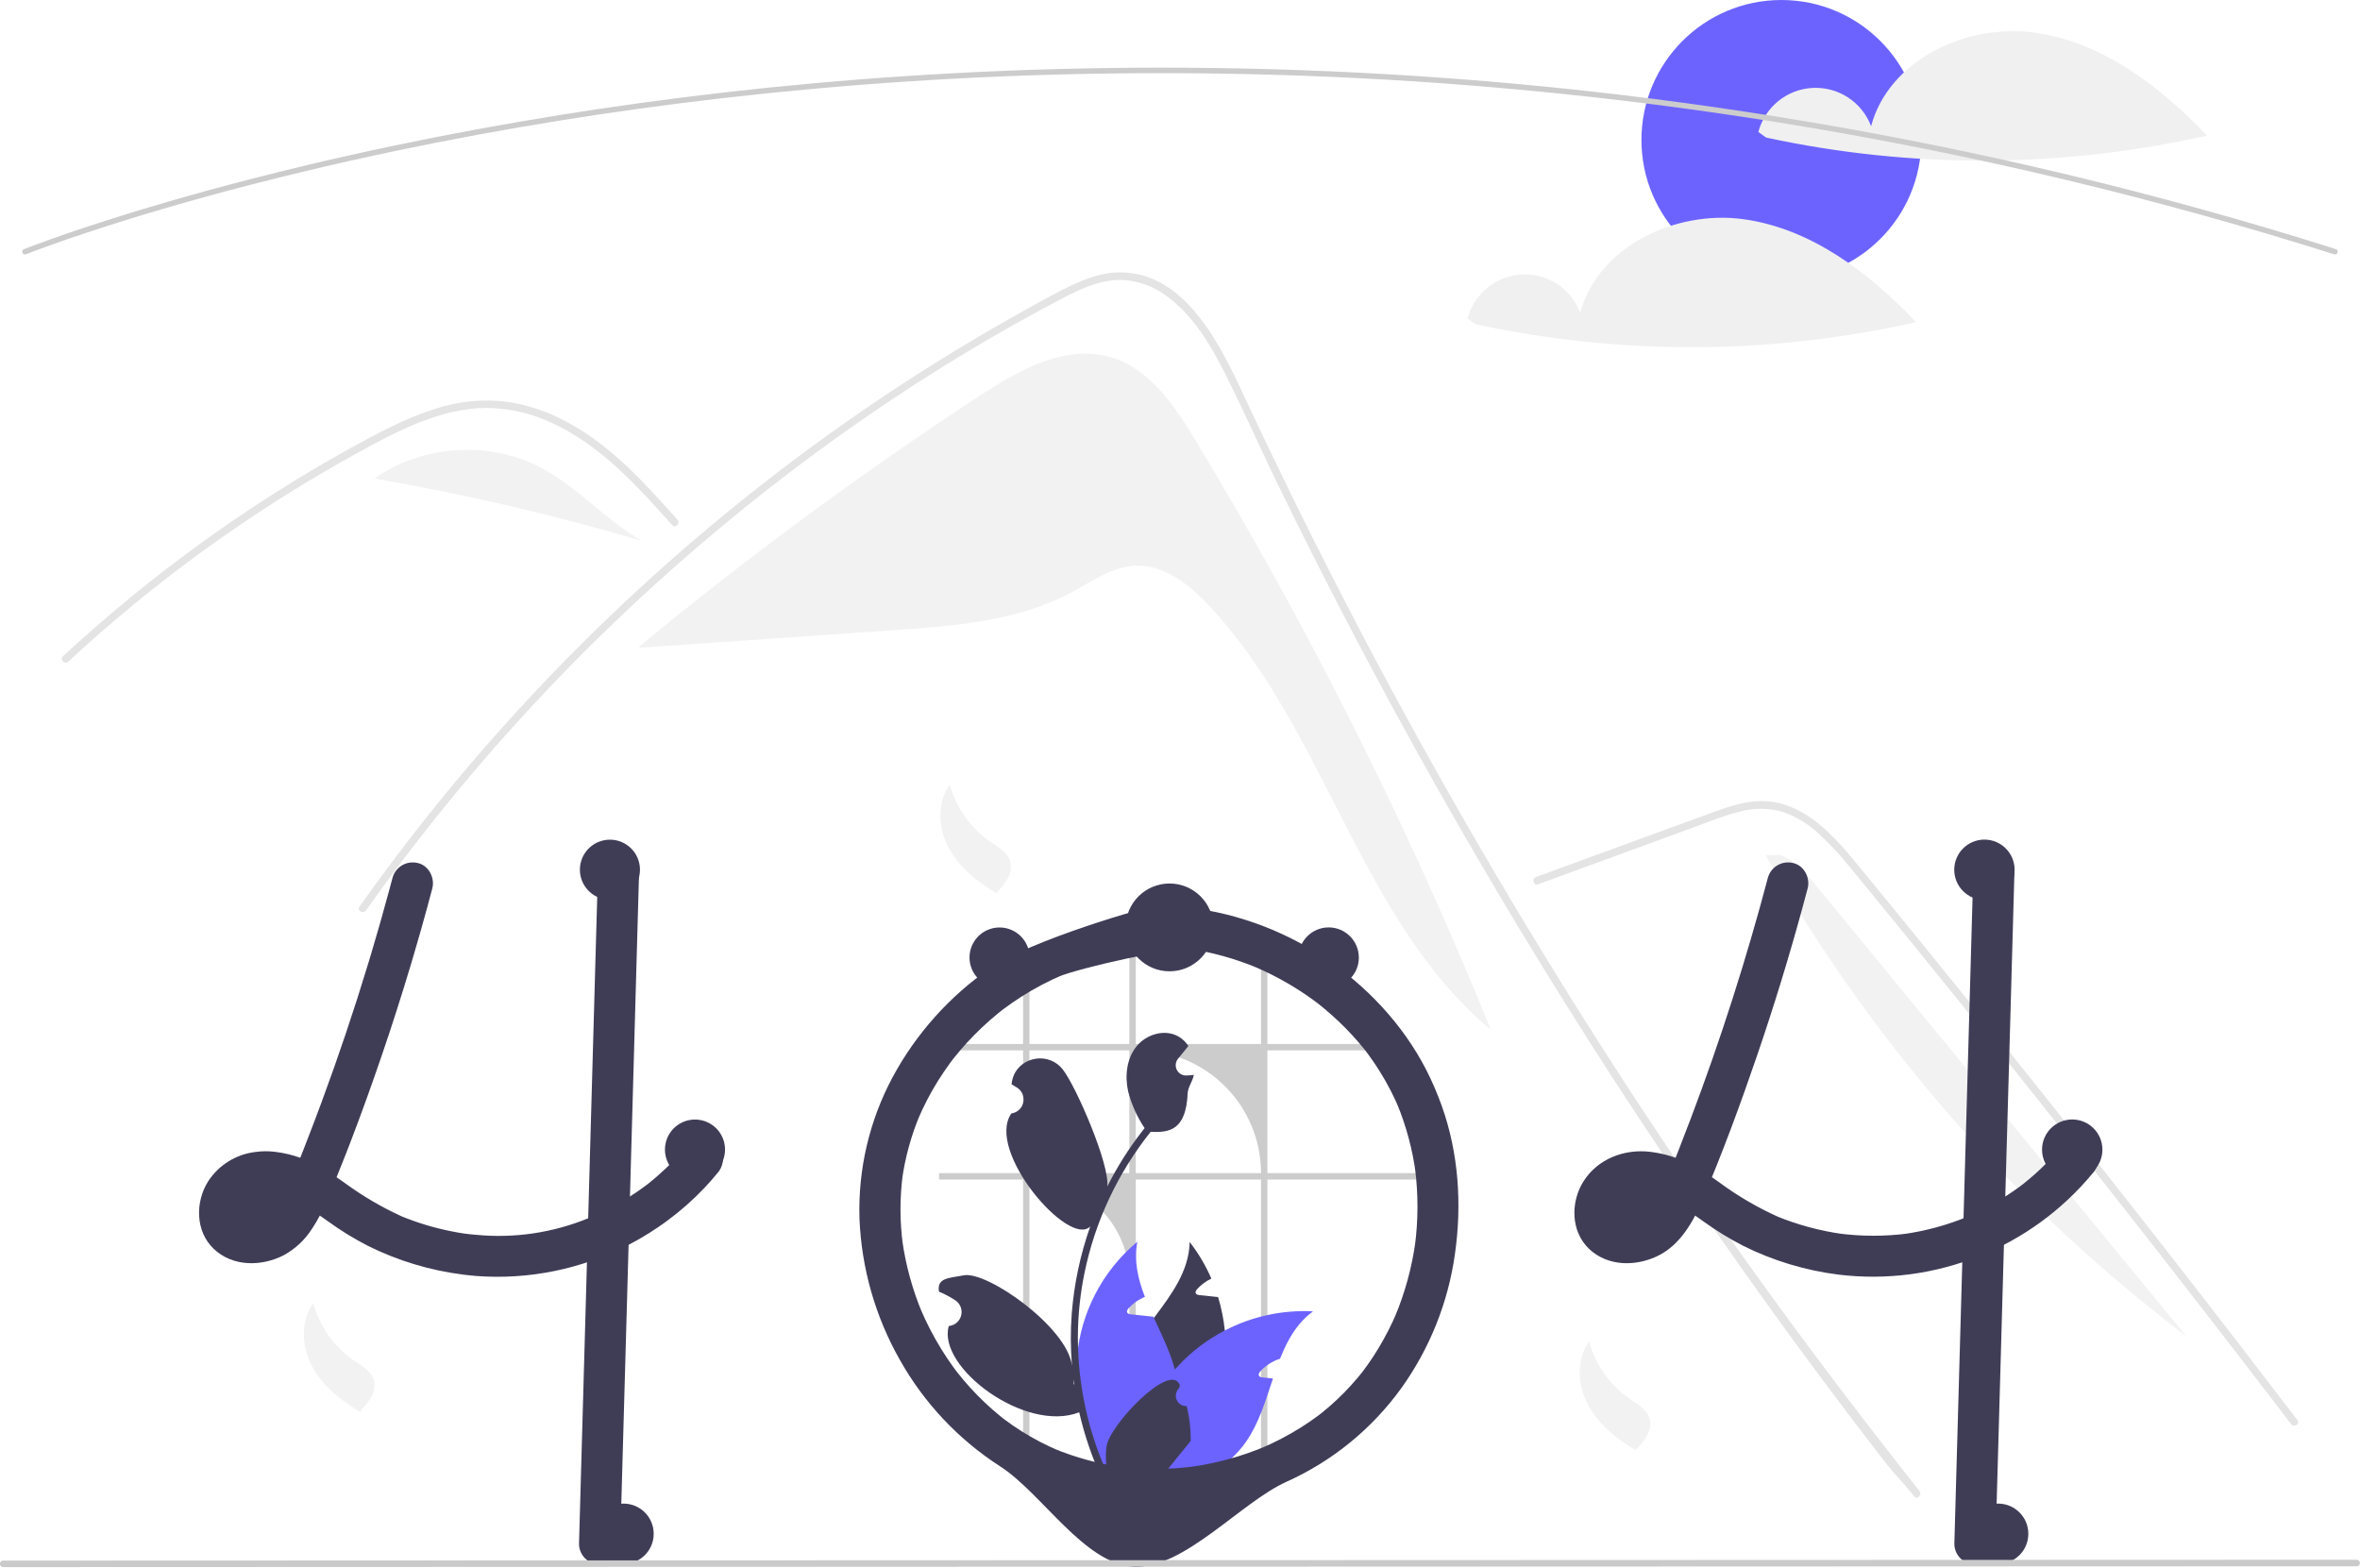
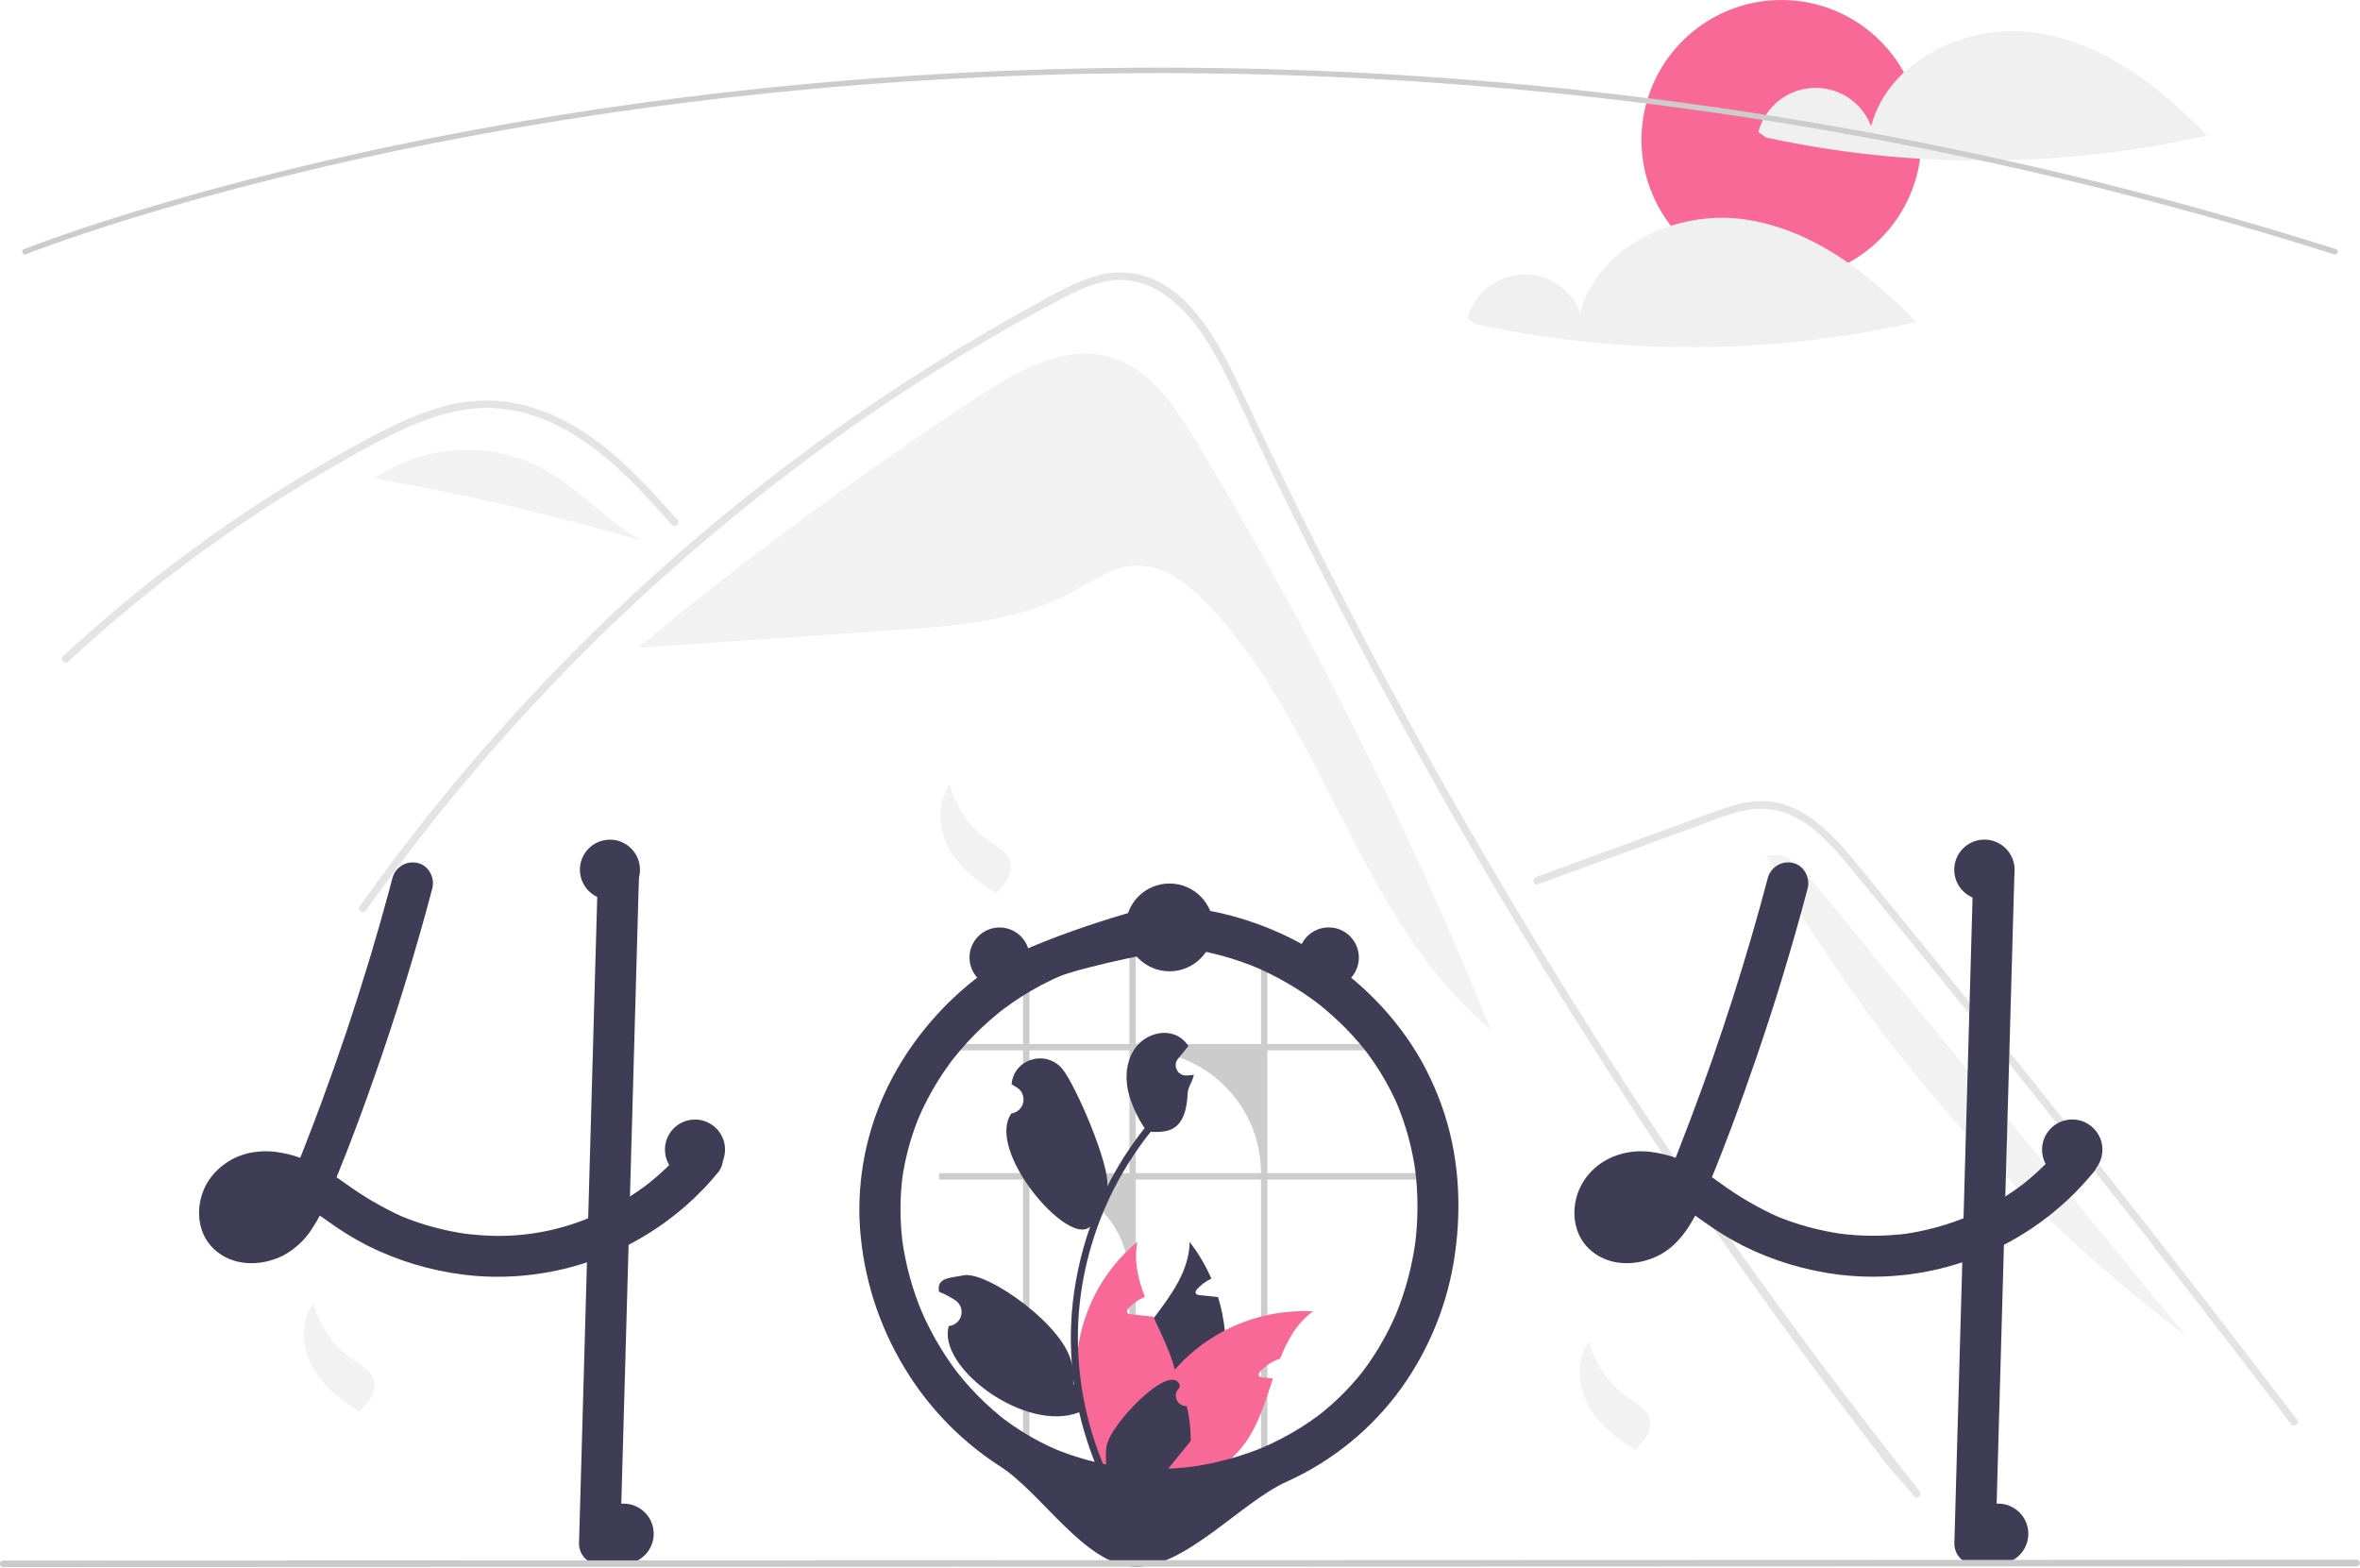
<svg xmlns="http://www.w3.org/2000/svg" data-name="Layer 1" width="860.131" height="571.148" viewBox="0 0 860.131 571.148">
  <path d="M605.67,324.953c-7.669-12.684-16.757-26.228-30.99-30.37-16.482-4.796-33.413,4.732-47.775,14.135a1392.157,1392.157,0,0,0-123.893,91.283l.043.492q46.226-3.188,92.451-6.376c22.265-1.535,45.296-3.283,64.972-13.816,7.467-3.997,14.745-9.336,23.206-9.708,10.512-.462,19.677,6.879,26.88,14.549,42.607,45.371,54.937,114.754,102.738,154.616A1516.995,1516.995,0,0,0,605.67,324.953Z" transform="translate(-169.9343 -164.426)" fill="#f2f2f2" />
  <path d="M867.571,709.781c-4.712-5.95-6.637-7.343-11.285-13.348q-56.764-73.416-106.708-151.792-33.924-53.23-64.483-108.504-14.549-26.278-28.3-52.969-10.67-20.695-20.865-41.638c-1.944-3.988-3.832-7.994-5.711-12.009-4.428-9.442-8.773-18.93-13.439-28.244-5.317-10.616-11.789-21.745-21.553-28.877a29.405,29.405,0,0,0-15.319-5.895c-7.948-.513-15.282,2.769-22.176,6.353-50.439,26.301-97.659,59.276-140.37,96.798A730.778,730.778,0,0,0,303.322,496.247c-1.008,1.439-3.392.064-2.374-1.384q6.009-8.498,12.257-16.813A734.817,734.817,0,0,1,500.805,303.064q18.248-11.826,37.183-22.542c6.362-3.603,12.752-7.16,19.251-10.497,6.371-3.273,13.137-6.215,20.416-6.325,24.77-.385,37.595,27.667,46.405,46.542q4.153,8.911,8.406,17.766,16.075,33.621,33.387,66.628,10.685,20.379,21.837,40.52,34.707,62.718,73.779,122.897c34.506,53.143,68.737,100.089,108.046,149.785C870.596,709.213,868.662,711.175,867.571,709.781Z" transform="translate(-169.9343 -164.426)" fill="#e4e4e4" />
  <path d="M414.916,355.804c-1.439-1.604-2.869-3.209-4.318-4.813-11.422-12.633-23.679-25.118-39.364-32.361a57.11,57.11,0,0,0-23.927-5.546c-8.562.028-16.932,2.273-24.843,5.418-3.74,1.494-7.398,3.19-11.001,4.996-4.116,2.072-8.159,4.281-12.183,6.509q-11.331,6.27-22.368,13.091-21.961,13.572-42.546,29.216-10.671,8.113-20.902,16.758-9.516,8.031-18.646,16.492c-1.302,1.201-3.245-.743-1.944-1.943,1.604-1.494,3.227-2.979,4.85-4.446q6.875-6.215,13.971-12.193,12.939-10.918,26.549-20.993,21.163-15.676,43.783-29.225,11.304-6.765,22.918-12.963c2.338-1.247,4.703-2.466,7.096-3.621a113.116,113.116,0,0,1,16.868-6.866,60.006,60.006,0,0,1,25.476-2.503,66.327,66.327,0,0,1,23.505,8.131c15.401,8.608,27.346,21.919,38.97,34.909C418.033,355.171,416.099,357.124,414.916,355.804Z" transform="translate(-169.9343 -164.426)" fill="#e4e4e4" />
  <path d="M730.477,486.711l36.905-13.498,18.323-6.702c5.968-2.183,11.921-4.667,18.09-6.23a28.539,28.539,0,0,1,16.374.209,37.738,37.738,0,0,1,12.771,7.917,103.64,103.64,0,0,1,10.475,11.186c3.989,4.794,7.92,9.639,11.868,14.467q24.441,29.891,48.563,60.041,24.121,30.15,47.92,60.556,23.857,30.48,47.385,61.216,2.882,3.765,5.76,7.534c1.06,1.388,3.449.02,2.375-1.388Q983.582,650.974,959.549,620.184q-24.092-30.864-48.516-61.466-24.424-30.601-49.179-60.937-6.167-7.558-12.354-15.099c-3.48-4.241-6.92-8.527-10.736-12.474-7.005-7.245-15.758-13.648-26.234-13.822-6.16-.102-12.121,1.852-17.844,3.923-6.17,2.232-12.325,4.506-18.486,6.759l-37.163,13.592-9.291,3.398c-1.649.603-.937,3.262.731,2.652Z" transform="translate(-169.9343 -164.426)" fill="#e4e4e4" />
  <path d="M366.377,334.526c-18.754-9.639-42.771-7.751-60.005,4.291a855.847,855.847,0,0,1,97.371,22.726C390.46,353.759,380.07,341.563,366.377,334.526Z" transform="translate(-169.9343 -164.426)" fill="#f2f2f2" />
  <path d="M306.188,338.784l-3.61,2.935c1.221-1.027,2.491-1.99,3.795-2.901C306.311,338.807,306.249,338.795,306.188,338.784Z" transform="translate(-169.9343 -164.426)" fill="#f2f2f2" />
  <path d="M831.549,486.846c-3.633-4.422-7.56-9.052-12.994-10.848l-5.073.2A575.436,575.436,0,0,0,966.749,651.418Q899.149,569.132,831.549,486.846Z" transform="translate(-169.9343 -164.426)" fill="#f2f2f2" />
  <path d="M516.084,450.367A37.481,37.481,0,0,0,531.015,471.325c2.82,1.92,6.157,3.762,7.122,7.035a8.379,8.379,0,0,1-.874,6.15,24.884,24.884,0,0,1-3.861,5.041l-.137.512c-6.998-4.147-13.656-9.393-17.522-16.551s-4.406-16.539.341-23.145" transform="translate(-169.9343 -164.426)" fill="#f2f2f2" />
  <path d="M749.084,653.367A37.481,37.481,0,0,0,764.015,674.325c2.82,1.92,6.157,3.762,7.122,7.035a8.379,8.379,0,0,1-.874,6.15,24.884,24.884,0,0,1-3.861,5.041l-.137.512c-6.998-4.147-13.656-9.393-17.522-16.551s-4.406-16.539.341-23.145" transform="translate(-169.9343 -164.426)" fill="#f2f2f2" />
  <path d="M284.084,639.367A37.481,37.481,0,0,0,299.015,660.325c2.82,1.92,6.157,3.762,7.122,7.035a8.379,8.379,0,0,1-.874,6.15,24.884,24.884,0,0,1-3.861,5.041l-.137.512c-6.998-4.147-13.656-9.393-17.522-16.551s-4.406-16.539.341-23.145" transform="translate(-169.9343 -164.426)" fill="#f2f2f2" />
-   <circle cx="649.249" cy="51" r="51" fill="#6c63ff" />
+   <circle cx="649.249" cy="51" r="51" fill="#f96997" />
  <path d="M911.219,176.296c-24.717-3.341-52.935,10.019-59.341,34.124a21.597,21.597,0,0,0-41.094,2.109l2.83,2.027a372.275,372.275,0,0,0,160.659-.726C957.079,195.76,935.935,179.637,911.219,176.296Z" transform="translate(-169.9343 -164.426)" fill="#f0f0f0" />
  <path d="M805.219,244.296c-24.717-3.341-52.935,10.019-59.341,34.124a21.597,21.597,0,0,0-41.094,2.109l2.83,2.027a372.275,372.275,0,0,0,160.659-.726C851.079,263.76,829.935,247.637,805.219,244.296Z" transform="translate(-169.9343 -164.426)" fill="#f0f0f0" />
  <path d="M1020.946,257.154a.982.982,0,0,1-.302-.047C756.237,173.489,523.199,184.424,374.264,208.321c-20.269,3.251-40.591,7.006-60.404,11.161-5.058,1.06-10.306,2.195-15.597,3.378-6.319,1.407-12.554,2.856-18.532,4.306q-3.873.917-7.595,1.849c-3.758.928-7.572,1.895-11.66,2.957-4.568,1.178-9.209,2.413-13.797,3.672a.442.442,0,0,1-.051.015l0.0.001c-5.183,1.415-10.338,2.871-15.323,4.325-2.698.779-5.304,1.548-7.799,2.307-.279.077-.526.151-.776.228l-.536.163c-.311.095-.617.188-.924.275l-.02.006 0.0.001-.812.252c-.968.293-1.912.579-2.841.864-24.545,7.566-38.038,12.949-38.171,13.002a1,1,0,1,1-.744-1.856c.134-.053,13.693-5.463,38.328-13.058.932-.286,1.879-.572,2.85-.866l.754-.234c.026-.01.052-.018.078-.025.305-.087.61-.18.919-.273l.537-.163c.268-.081.531-.161.801-.235,2.479-.754,5.093-1.524,7.798-2.307,4.987-1.455,10.147-2.911,15.334-4.328.016-.006.033-.01.049-.015v-.001c4.604-1.263,9.263-2.503,13.845-3.685,4.094-1.063,7.915-2.032,11.68-2.962q3.738-.93,7.609-1.853c5.985-1.451,12.233-2.902,18.563-4.312,5.299-1.184,10.556-2.322,15.622-3.383,19.843-4.162,40.198-7.923,60.497-11.179C523.096,182.415,756.467,171.463,1021.246,255.201a1.0 1,0,0,1-.301,1.953Z" transform="translate(-169.9343 -164.426)" fill="#ccc" />
  <path d="M432.923,584.266a6.729,6.729,0,0,0-1.7-2.67,6.43,6.43,0,0,0-.92-.71c-2.61-1.74-6.51-2.13-8.99,0a5.81,5.81,0,0,0-.69.71q-1.11,1.365-2.28,2.67c-1.28,1.46-2.59,2.87-3.96,4.24-.39.38-.78.77-1.18,1.15-.23.23-.46.45-.69.67-.88.84-1.78,1.65-2.69,2.45-.48.43-.96.85-1.45,1.26-.73.61-1.46,1.22-2.2,1.81-.07.05-.14.1-.21.16-.02.01-.03.03-.05.04-.01,0-.02,0-.03.02a.179.179,0,0,0-.07.05c-.22.15-.37.25-.48.34.04-.02.08-.05.12-.07-.18.14-.37.28-.55.42-1.75,1.29-3.54,2.53-5.37,3.69a99.21,99.21,0,0,1-14.22,7.55c-.33.13-.67.27-1.01.4a85.97,85.97,0,0,1-40.85,6.02q-2.13-.165-4.26-.45c-1.64-.24-3.27-.53-4.89-.86a97.932,97.932,0,0,1-18.02-5.44,118.652,118.652,0,0,1-20.66-12.12c-1-.71-2.01-1.42-3.02-2.11,1.15-2.82,2.28-5.64,3.38-8.48.55-1.37,1.08-2.74,1.6-4.12,4.09-10.63,7.93-21.36,11.61-32.13q5.58-16.365,10.53-32.92.51-1.68.99-3.36,2.595-8.745,4.98-17.53c.15-.57.31-1.13.45-1.7q.69-2.52,1.35-5.04c1-3.79-1.26-8.32-5.24-9.23a7.634,7.634,0,0,0-9.22,5.24c-.43,1.62-.86,3.23-1.3,4.85q-3.165,11.745-6.66,23.41-.51,1.68-1.02,3.36-7.71,25.41-16.93,50.31-1.11,3.015-2.25,6.01c-.37.98-.74,1.96-1.12,2.94-.73,1.93-1.48,3.86-2.23,5.79-.43,1.13-.87,2.26-1.31,3.38-.29.71-.57,1.42-.85,2.12a41.809,41.809,0,0,0-8.81-2.12l-.48-.06a27.397,27.397,0,0,0-7.01.06,23.914,23.914,0,0,0-17.24,10.66c-4.77,7.51-4.71,18.25,1.98,24.63,6.89,6.57,17.32,6.52,25.43,2.41a28.351,28.351,0,0,0,10.52-9.86,50.569,50.569,0,0,0,2.74-4.65c.21.14.42.28.63.43.8.56,1.6,1.13,2.39,1.69a111.738,111.738,0,0,0,14.51,8.91,108.359,108.359,0,0,0,34.62,10.47c.27.03.53.07.8.1,1.33.17,2.67.3,4.01.41a103.782,103.782,0,0,0,55.58-11.36q2.175-1.125,4.31-2.36,3.315-1.92,6.48-4.08c1.15-.78,2.27-1.57,3.38-2.4a101.042,101.042,0,0,0,13.51-11.95q2.355-2.475,4.51-5.11a8.061,8.061,0,0,0,2.2-5.3A7.564,7.564,0,0,0,432.923,584.266Zm-165.59,23.82c.21-.15.42-.31.62-.47C267.893,607.766,267.603,607.936,267.333,608.086Zm3.21-3.23c-.23.26-.44.52-.67.78a23.366,23.366,0,0,1-2.25,2.2c-.11.1-.23.2-.35.29a.01.01,0,0,0-.01.01,3.804,3.804,0,0,0-.42.22q-.645.39-1.32.72a17.005,17.005,0,0,1-2.71.75,16.799,16.799,0,0,1-2.13.02h-.02a14.823,14.823,0,0,1-1.45-.4c-.24-.12-.47-.26-.7-.4-.09-.08-.17-.16-.22-.21a2.44,2.44,0,0,1-.27-.29.01.01,0,0,0-.01-.01c-.11-.2-.23-.4-.34-.6a.031.031,0,0,1-.01-.02c-.08-.25-.15-.51-.21-.77a12.511,12.511,0,0,1,.01-1.37,13.467,13.467,0,0,1,.54-1.88,11.068,11.068,0,0,1,.69-1.26c.02-.04.12-.2.23-.38.01-.01.01-.01.01-.02.15-.17.3-.35.46-.51.27-.3.56-.56.85-.83a18.022,18.022,0,0,1,1.75-1.01,19.481,19.481,0,0,1,2.93-.79,24.989,24.989,0,0,1,4.41.04,30.301,30.301,0,0,1,4.1,1.01,36.945,36.945,0,0,1-2.77,4.54C270.623,604.746,270.583,604.806,270.543,604.856Zm-11.12-3.29a2.18,2.18,0,0,1-.31.39A1.409,1.409,0,0,1,259.423,601.566Z" transform="translate(-169.9343 -164.426)" fill="#3f3d56" />
  <path d="M402.863,482.136q-.135,4.71-.27,9.42-.285,10.455-.59,20.92-.315,11.775-.66,23.54-.165,6.075-.34,12.15-.465,16.365-.92,32.72c-.03,1.13-.07,2.25-.1,3.38q-.225,8.115-.45,16.23-.255,8.805-.5,17.61-.18,6.6-.37,13.21-1.35,47.895-2.7,95.79a7.648,7.648,0,0,1-7.5,7.5,7.561,7.561,0,0,1-7.5-7.5q.75-26.94,1.52-53.88.675-24.36,1.37-48.72.225-8.025.45-16.06.345-12.09.68-24.18c.03-1.13.07-2.25.1-3.38.02-.99.05-1.97.08-2.96q.66-23.475,1.32-46.96.27-9.24.52-18.49.3-10.545.6-21.08c.09-3.09.17-6.17.26-9.26a7.648,7.648,0,0,1,7.5-7.5A7.561,7.561,0,0,1,402.863,482.136Z" transform="translate(-169.9343 -164.426)" fill="#3f3d56" />
  <path d="M814.291,484.217a893.238,893.238,0,0,1-28.161,87.941c-3.007,7.946-6.083,15.877-9.371,23.712l.756-1.792a54.583,54.583,0,0,1-5.59,10.612q-.229.321-.467.636,1.166-1.49.443-.589c-.254.301-.505.602-.768.895a23.664,23.664,0,0,1-2.249,2.203q-.301.258-.612.504l.938-.729c-.109.257-.873.597-1.111.743a18.254,18.254,0,0,1-2.405,1.219l1.792-.756a19.086,19.086,0,0,1-4.231,1.161l1.994-.268a17.021,17.021,0,0,1-4.298.046l1.994.268a14.002,14.002,0,0,1-3.405-.917l1.792.756a12.012,12.012,0,0,1-1.679-.896c-.271-.177-1.105-.809-.015.025,1.133.866.146.074-.088-.156-.194-.192-.37-.4-.56-.595-.882-.905.996,1.557.397.499a18.182,18.182,0,0,1-.878-1.637l.756,1.792a11.925,11.925,0,0,1-.728-2.651l.268,1.994a13.651,13.651,0,0,1-.003-3.405l-.268,1.994a15.964,15.964,0,0,1,.995-3.68l-.756,1.792a16.729,16.729,0,0,1,1.178-2.298,6.729,6.729,0,0,1,.729-1.071c.049.016-1.269,1.513-.569.757.183-.198.354-.406.539-.602.296-.314.614-.601.926-.898,1.045-.994-1.462.966-.257.179a19.049,19.049,0,0,1,2.749-1.499l-1.792.756a20.311,20.311,0,0,1,4.995-1.34l-1.994.268a25.628,25.628,0,0,1,6.461.076l-1.994-.268a33.211,33.211,0,0,1,7.892,2.22l-1.792-.756c5.39,2.314,10.163,5.749,14.928,9.118a111.95,111.95,0,0,0,14.506,8.906,108.388,108.388,0,0,0,34.622,10.474,103.933,103.933,0,0,0,92.586-36.752,8.078,8.078,0,0,0,2.197-5.303,7.632,7.632,0,0,0-2.197-5.303c-2.752-2.526-7.949-3.239-10.607,0a95.636,95.636,0,0,1-8.107,8.727q-2.017,1.914-4.142,3.71-1.214,1.026-2.461,2.011c-.393.311-1.619,1.138.263-.197-.431.306-.845.64-1.271.955a99.269,99.269,0,0,1-20.332,11.565l1.792-.756a96.836,96.836,0,0,1-24.171,6.622l1.994-.268a97.643,97.643,0,0,1-25.754-.038l1.994.268a99.8,99.8,0,0,1-24.857-6.77l1.792.756a116.025,116.025,0,0,1-21.736-12.591,86.877,86.877,0,0,0-11.113-6.994,42.824,42.824,0,0,0-14.438-4.389c-9.439-1.111-19.057,2.566-24.246,10.72-4.776,7.505-4.714,18.244,1.974,24.625,6.888,6.572,17.318,6.517,25.436,2.406,7.817-3.959,12.513-12.185,15.815-19.942,7.431-17.455,14.01-35.314,20.14-53.263q9.097-26.637,16.499-53.813.917-3.366,1.807-6.739c1.001-3.789-1.261-8.32-5.238-9.226a7.633,7.633,0,0,0-9.226,5.238Z" transform="translate(-169.9343 -164.426)" fill="#3f3d56" />
  <path d="M889.124,482.136l-2.7,95.793-2.685,95.294-1.518,53.884a7.565,7.565,0,0,0,7.5,7.5,7.649,7.649,0,0,0,7.5-7.5l2.7-95.793,2.685-95.294,1.518-53.884a7.565,7.565,0,0,0-7.5-7.5,7.649,7.649,0,0,0-7.5,7.5Z" transform="translate(-169.9343 -164.426)" fill="#3f3d56" />
  <path d="M629.526,700.361h2.329V594.319h54.329v-2.323H631.855V547.252H673.81q-.923-1.173-1.899-2.317H631.855V515.382c-.77-.328-1.547-.645-2.329-.944V544.935h-45.652V507.07c-.782.036-1.553.09-2.329.155v37.71h-36.42V516.684c-.782.346-1.553.711-2.317,1.093V544.935h-30.616v2.317h30.616v44.744h-30.616v2.323h30.616V700.361h2.317V594.319a36.413,36.413,0,0,1,36.42,36.42v69.622h2.329V594.319h45.652Zm-84.401-108.365V547.252h36.42v44.744Zm38.749,0V547.252h.914a44.741,44.741,0,0,1,44.738,44.744Z" transform="translate(-169.9343 -164.426)" opacity="0.2" />
  <path d="M615.303,668.566a63.059,63.059,0,0,1-20.05,33.7c-.74.64-1.48,1.26-2.25,1.87q-2.805.255-5.57.52c-1.53.14-3.04.29-4.54.43l-.27.03-.19-1.64-.76-6.64a37.623,37.623,0,0,1-3.3-32.44c2.64-7.12,7.42-13.41,12.12-19.65,6.49-8.62,12.8-17.14,13.03-27.65a60.544,60.544,0,0,1,7.9,13.33,16.432,16.432,0,0,0-5.12,3.77c-.41.45-.82,1.08-.54,1.62.24.46.84.57,1.36.63,1.25.13,2.51.26,3.76.39,1,.11,2,.21,3,.32a63.99,63.99,0,0,1,2.45,12.18A61.189,61.189,0,0,1,615.303,668.566Z" transform="translate(-169.9343 -164.426)" fill="#3f3d56" />
-   <path d="M648.503,642.356c-5.9,4.29-9.35,10.46-12.03,17.26a16.628,16.628,0,0,0-7.17,4.58c-.41.45-.82,1.08-.54,1.62.24.46.84.57,1.36.63,1.25.13,2.51.26,3.76.39-2.68,8.04-5.14,16.36-9.88,23.15a36.989,36.989,0,0,1-12.03,10.91,38.492,38.492,0,0,1-4.02,1.99q-7.62.585-14.95,1.25-2.805.255-5.57.52c-1.53.14-3.04.29-4.54.43q-.015-.825,0-1.65a63.304,63.304,0,0,1,15.25-39.86c.45-.52.91-1.03,1.38-1.54a61.792,61.792,0,0,1,16.81-12.7A62.654,62.654,0,0,1,648.503,642.356Z" transform="translate(-169.9343 -164.426)" fill="#6c63ff" />
-   <path d="M589.163,699.526l-1.15,3.4-.58,1.73c-1.53.14-3.04.29-4.54.43l-.27.03c-1.66.17-3.31.34-4.96.51-.43-.5-.86-1.01-1.28-1.53a62.03,62.03,0,0,1,8.07-87.11c-1.32,6.91.22,13.53,2.75,20.1-.27.11-.53.22-.78.34a16.432,16.432,0,0,0-5.12,3.77c-.41.45-.82,1.08-.54,1.62.24.46.84.57,1.36.63,1.25.13,2.51.26,3.76.39,1,.11,2,.21,3,.32q.705.075,1.41.15c.07.15.13.29.2.44,2.85,6.18,5.92,12.39,7.65,18.83a43.666,43.666,0,0,1,1.02,4.91A37.604,37.604,0,0,1,589.163,699.526Z" transform="translate(-169.9343 -164.426)" fill="#6c63ff" />
+   <path d="M648.503,642.356c-5.9,4.29-9.35,10.46-12.03,17.26a16.628,16.628,0,0,0-7.17,4.58c-.41.45-.82,1.08-.54,1.62.24.46.84.57,1.36.63,1.25.13,2.51.26,3.76.39-2.68,8.04-5.14,16.36-9.88,23.15a36.989,36.989,0,0,1-12.03,10.91,38.492,38.492,0,0,1-4.02,1.99q-7.62.585-14.95,1.25-2.805.255-5.57.52c-1.53.14-3.04.29-4.54.43q-.015-.825,0-1.65a63.304,63.304,0,0,1,15.25-39.86c.45-.52.91-1.03,1.38-1.54a61.792,61.792,0,0,1,16.81-12.7A62.654,62.654,0,0,1,648.503,642.356Z" transform="translate(-169.9343 -164.426)" fill="#f96997" />
+   <path d="M589.163,699.526l-1.15,3.4-.58,1.73c-1.53.14-3.04.29-4.54.43l-.27.03c-1.66.17-3.31.34-4.96.51-.43-.5-.86-1.01-1.28-1.53a62.03,62.03,0,0,1,8.07-87.11c-1.32,6.91.22,13.53,2.75,20.1-.27.11-.53.22-.78.34a16.432,16.432,0,0,0-5.12,3.77c-.41.45-.82,1.08-.54,1.62.24.46.84.57,1.36.63,1.25.13,2.51.26,3.76.39,1,.11,2,.21,3,.32q.705.075,1.41.15c.07.15.13.29.2.44,2.85,6.18,5.92,12.39,7.65,18.83a43.666,43.666,0,0,1,1.02,4.91A37.604,37.604,0,0,1,589.163,699.526Z" transform="translate(-169.9343 -164.426)" fill="#f96997" />
  <path d="M689.821,554.487c-8.609-16.792-21.946-30.921-37.632-41.304a114.237,114.237,0,0,0-52.563-18.38q-3.69-.335-7.399-.393c-2.921-.044-46.866,12.632-61.587,22.982a114.295,114.295,0,0,0-35.333,39.527,102.5,102.5,0,0,0-12.126,51.633,113.564,113.564,0,0,0,14.703,51.476,110.475,110.475,0,0,0,36.444,38.746C549.667,708.561,565.074,734.51,583.183,735.426c18.246.923,39.054-23.555,55.695-30.987a104.425,104.425,0,0,0,41.726-34.005,110.25,110.25,0,0,0,19.599-48.948c2.574-18.083,1.374-36.733-4.801-54.016a111.86,111.86,0,0,0-5.58-12.983c-1.78-3.505-6.996-4.796-10.261-2.691a7.68,7.68,0,0,0-2.691,10.261q1.568,3.088,2.915,6.278l-.756-1.792a101.151,101.151,0,0,1,6.876,25.538l-.268-1.994a109.229,109.229,0,0,1-.066,28.683l.268-1.994a109.734,109.734,0,0,1-7.555,27.674l.756-1.792a104.212,104.212,0,0,1-6.672,13.098q-1.923,3.186-4.081,6.222c-.632.888-1.283,1.761-1.939,2.631-.856,1.136,1.167-1.483.282-.369-.151.19-.3.38-.452.569q-.681.852-1.382,1.688a93.613,93.613,0,0,1-10.176,10.384q-1.366,1.192-2.778,2.331c-.469.378-.932.773-1.421,1.125.019-.013,1.58-1.199.656-.511-.29.216-.579.436-.87.652q-2.91,2.156-5.974,4.092a103.485,103.485,0,0,1-14.756,7.713l1.792-.756a109.215,109.215,0,0,1-27.597,7.552l1.994-.268a108.154,108.154,0,0,1-28.589.051l1.994.268a99.835,99.835,0,0,1-25.095-6.784l1.792.756a93.643,93.643,0,0,1-13.416-6.991q-3.174-2-6.184-4.247c-.286-.214-.57-.43-.855-.645-.915-.691.658.51.67.518a19.169,19.169,0,0,1-1.535-1.225q-1.454-1.184-2.861-2.422a101.989,101.989,0,0,1-10.493-10.709q-1.213-1.434-2.374-2.911c-.335-.426-.947-1.29.404.529-.178-.239-.362-.474-.542-.712q-.647-.858-1.276-1.728-2.203-3.048-4.188-6.246a109.29,109.29,0,0,1-7.805-15.108l.756,1.792a106.588,106.588,0,0,1-7.34-26.837l.268,1.994a97.866,97.866,0,0,1-.048-25.636l-.268,1.994A94.673,94.673,0,0,1,505.276,570.55l-.756,1.792a101.557,101.557,0,0,1,7.195-13.856q2.066-3.323,4.378-6.485.525-.718,1.062-1.428c.324-.428,1.215-1.493-.305.388.149-.184.293-.374.439-.56q1.269-1.608,2.6-3.165A107.402,107.402,0,0,1,530.772,536.215q1.474-1.292,2.995-2.529.691-.562,1.391-1.113c.187-.147.376-.291.562-.439-1.997,1.59-.555.433-.102.093q3.134-2.348,6.435-4.461a103.644,103.644,0,0,1,15.387-8.108l-1.792.756c7.76-3.258,42.141-10.949,48.394-10.11l-1.994-.268A106.225,106.225,0,0,1,628.768,517.419l-1.792-.756a110.313,110.313,0,0,1,12.6,6.329q3.043,1.784,5.967,3.763,1.384.937,2.738,1.915.677.489,1.346.989c.248.185.494.373.741.558,1.039.779-1.431-1.128-.342-.267a110.843,110.843,0,0,1,10.368,9.253q2.401,2.445,4.637,5.045,1.147,1.334,2.246,2.708c.364.455,1.605,2.101.084.085.372.493.747.982,1.114,1.479a97.977,97.977,0,0,1,8.392,13.538c1.793,3.498,6.987,4.802,10.261,2.691A7.677,7.677,0,0,0,689.821,554.487Z" transform="translate(-169.9343 -164.426)" fill="#3f3d56" />
  <path d="M602.431,676.882a3.78,3.78,0,0,1-2.739-6.551c.095-.379.164-.651.259-1.03q-.051-.124-.103-.247c-3.48-8.298-25.685,14.833-26.645,22.632a30.029,30.029,0,0,0,.527,10.328A120.392,120.392,0,0,1,562.778,652.01a116.202,116.202,0,0,1,.721-12.963q.597-5.293,1.657-10.511a121.787,121.787,0,0,1,24.151-51.616c6.874.384,12.898-.663,13.48-13.985.103-2.37,1.861-4.422,2.248-6.756-.656.086-1.323.14-1.979.183-.204.011-.42.021-.624.032l-.077.003a3.745,3.745,0,0,1-3.076-6.101q.425-.523.851-1.046c.43-.538.871-1.065,1.302-1.603a1.865,1.865,0,0,0,.14-.161c.495-.613.99-1.216,1.485-1.829a10.829,10.829,0,0,0-3.55-3.432c-4.959-2.905-11.801-.893-15.384,3.593-3.593,4.486-4.271,10.779-3.023,16.384a43.398,43.398,0,0,0,6.003,13.383c-.269.344-.549.678-.818,1.022a122.574,122.574,0,0,0-12.794,20.268c1.016-7.939-11.412-36.608-16.218-42.681-5.773-7.294-17.611-4.111-18.628,5.136q-.015.134-.029.268,1.071.604,2.096,1.282a5.127,5.127,0,0,1-2.067,9.33l-.105.016c-9.556,13.644,21.077,49.155,28.745,41.181a125.11,125.11,0,0,0-6.734,31.693,118.664,118.664,0,0,0,.086,19.16l-.032-.226C558.902,648.154,529.674,627.514,521.139,629.233c-4.917.99-9.76.765-9.013,5.725q.018.119.036.237a34.442,34.442,0,0,1,3.862,1.861q1.071.604,2.096,1.282a5.127,5.127,0,0,1-2.067,9.33l-.105.016c-.075.011-.14.022-.215.032-4.35,14.966,27.907,39.12,47.518,31.435h.011a125.075,125.075,0,0,0,8.402,24.528H601.679c.108-.334.204-.678.301-1.011a34.102,34.102,0,0,1-8.305-.495c2.227-2.733,4.454-5.487,6.681-8.219a1.861,1.861,0,0,0,.14-.161c1.13-1.398,2.27-2.786,3.399-4.185l.001-.002a49.952,49.952,0,0,0-1.464-12.725Zm-34.371-67.613.016-.021-.016.043Zm-6.648,59.932-.258-.581c.011-.42.011-.839,0-1.269,0-.118-.021-.237-.021-.355.097.742.183,1.485.29,2.227Z" transform="translate(-169.9343 -164.426)" fill="#3f3d56" />
  <circle cx="95.249" cy="439" r="11" fill="#3f3d56" />
  <circle cx="227.249" cy="559" r="11" fill="#3f3d56" />
  <circle cx="728.249" cy="559" r="11" fill="#3f3d56" />
  <circle cx="755.249" cy="419" r="11" fill="#3f3d56" />
  <circle cx="723.249" cy="317" r="11" fill="#3f3d56" />
  <path d="M434.183,583.426a10.949,10.949,0,1,1-.21-2.16A10.992,10.992,0,0,1,434.183,583.426Z" transform="translate(-169.9343 -164.426)" fill="#3f3d56" />
  <circle cx="484.249" cy="349" r="11" fill="#3f3d56" />
  <path d="M545.183,513.426a10.949,10.949,0,1,1-.21-2.16A10.992,10.992,0,0,1,545.183,513.426Z" transform="translate(-169.9343 -164.426)" fill="#3f3d56" />
  <path d="M403.183,481.426a10.949,10.949,0,1,1-.21-2.16A10.992,10.992,0,0,1,403.183,481.426Z" transform="translate(-169.9343 -164.426)" fill="#3f3d56" />
  <circle cx="599.249" cy="443" r="11" fill="#3f3d56" />
  <circle cx="426.249" cy="338" r="16" fill="#3f3d56" />
  <path d="M1028.875,735.267l-857.75.307a1.191,1.191,0,1,1,0-2.381l857.75-.307a1.191,1.191,0,0,1,0,2.381Z" transform="translate(-169.9343 -164.426)" fill="#cacaca" />
</svg>
